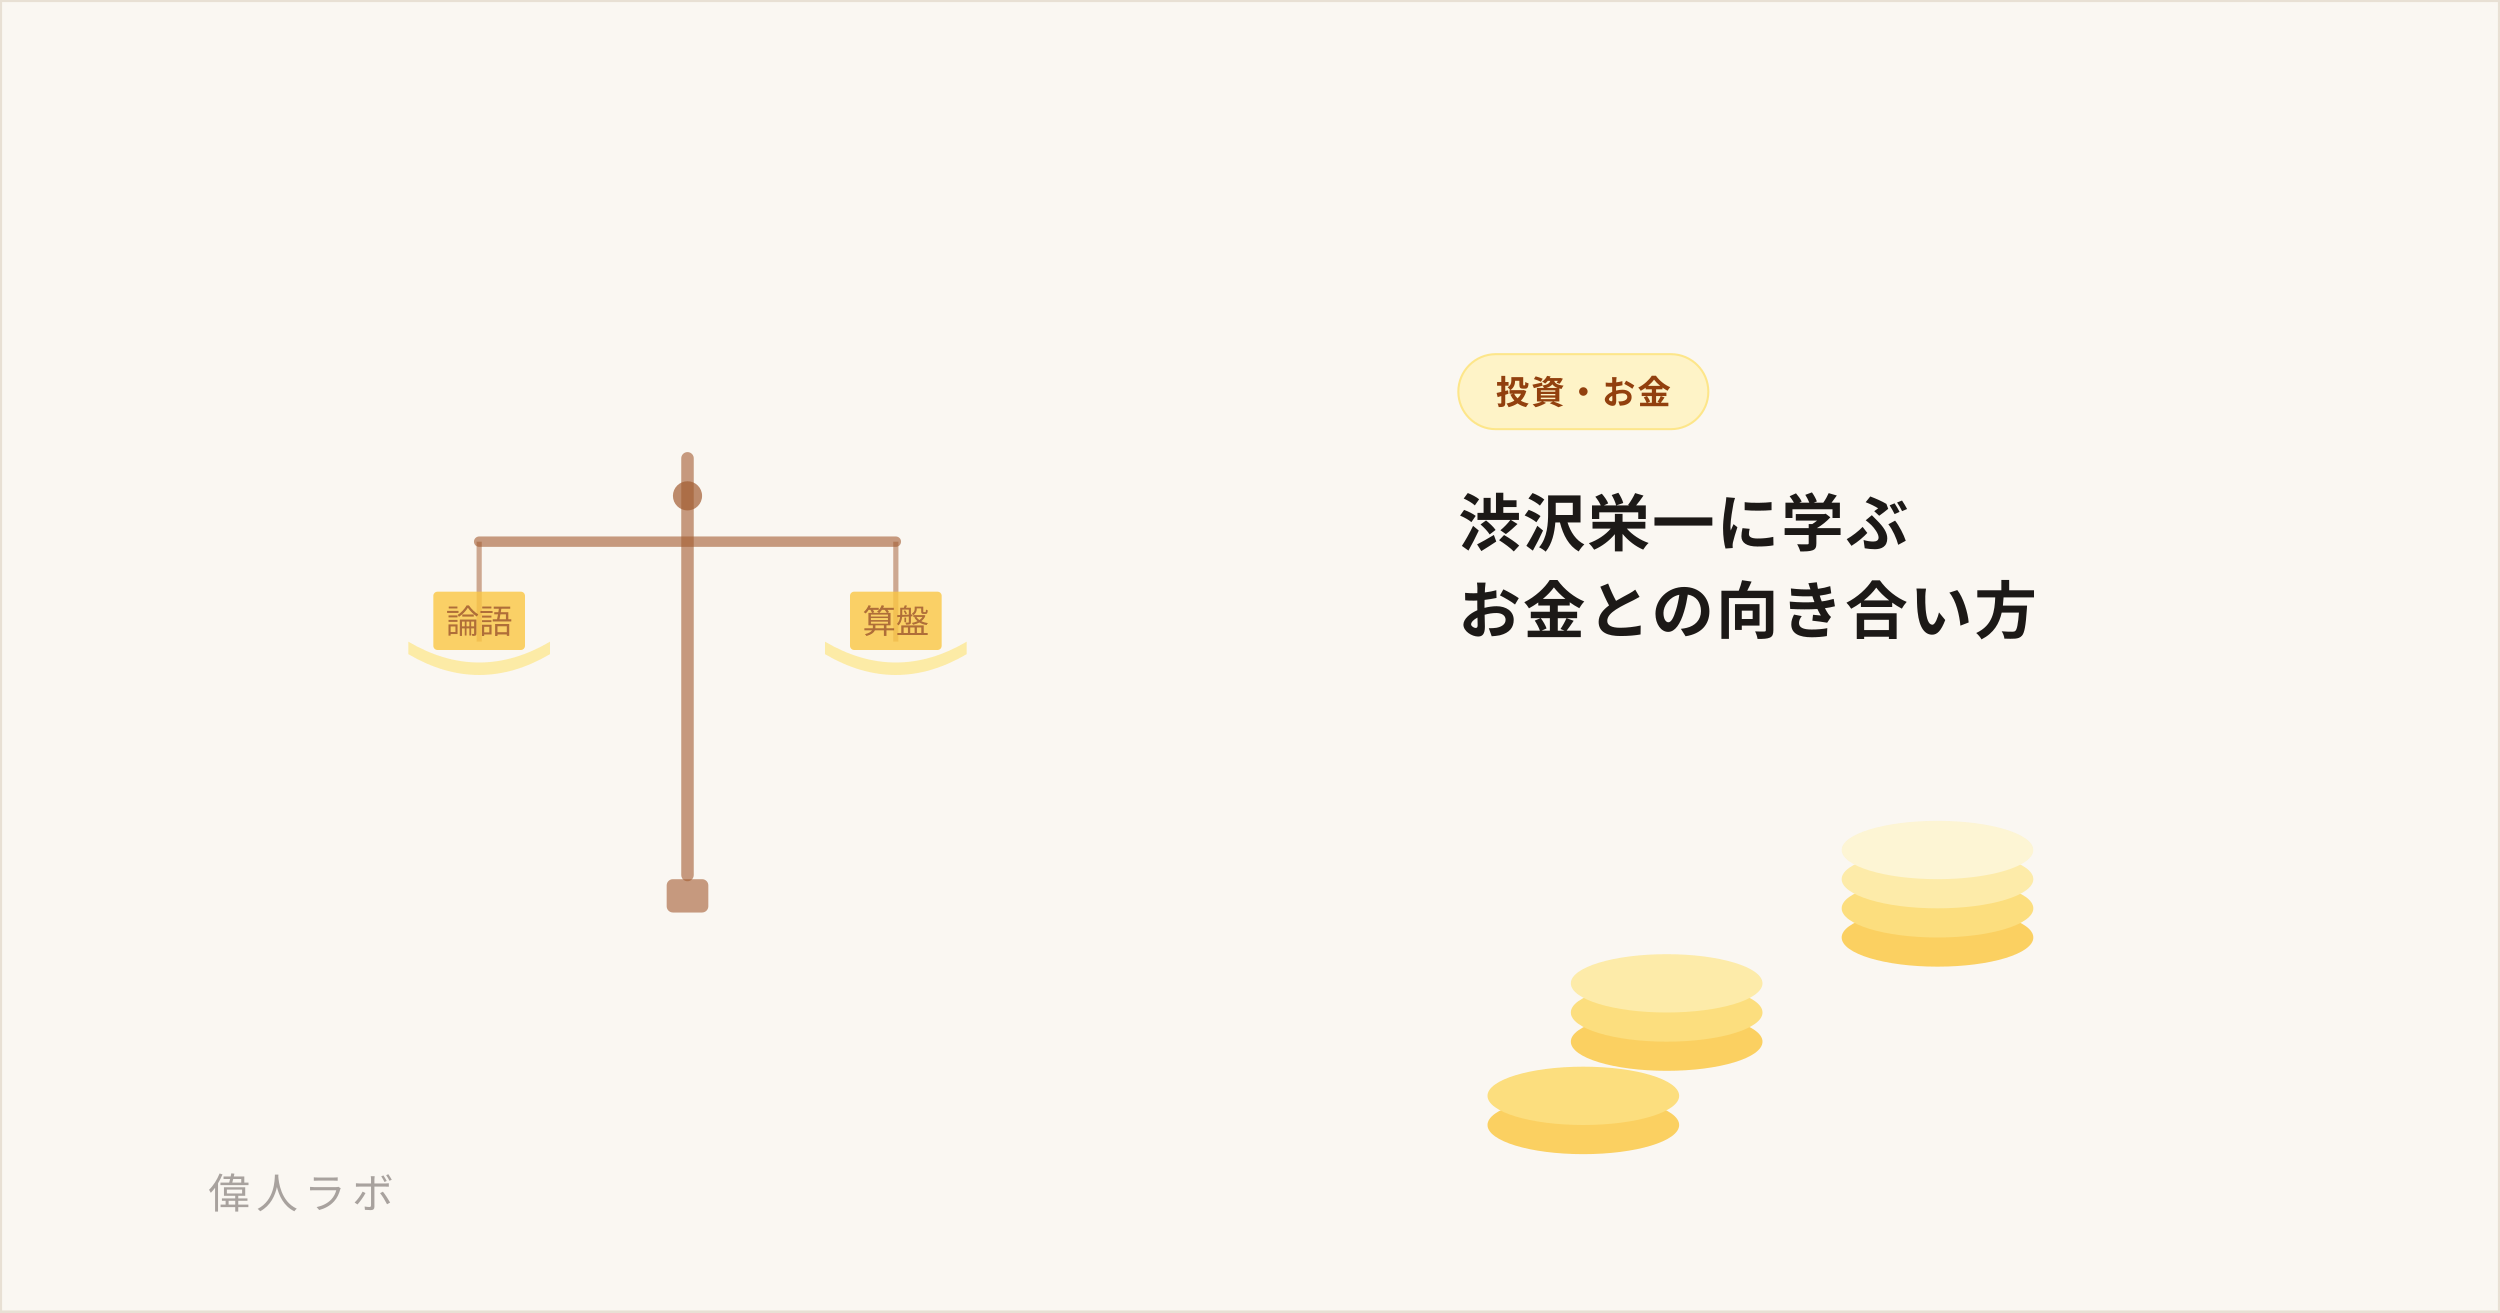
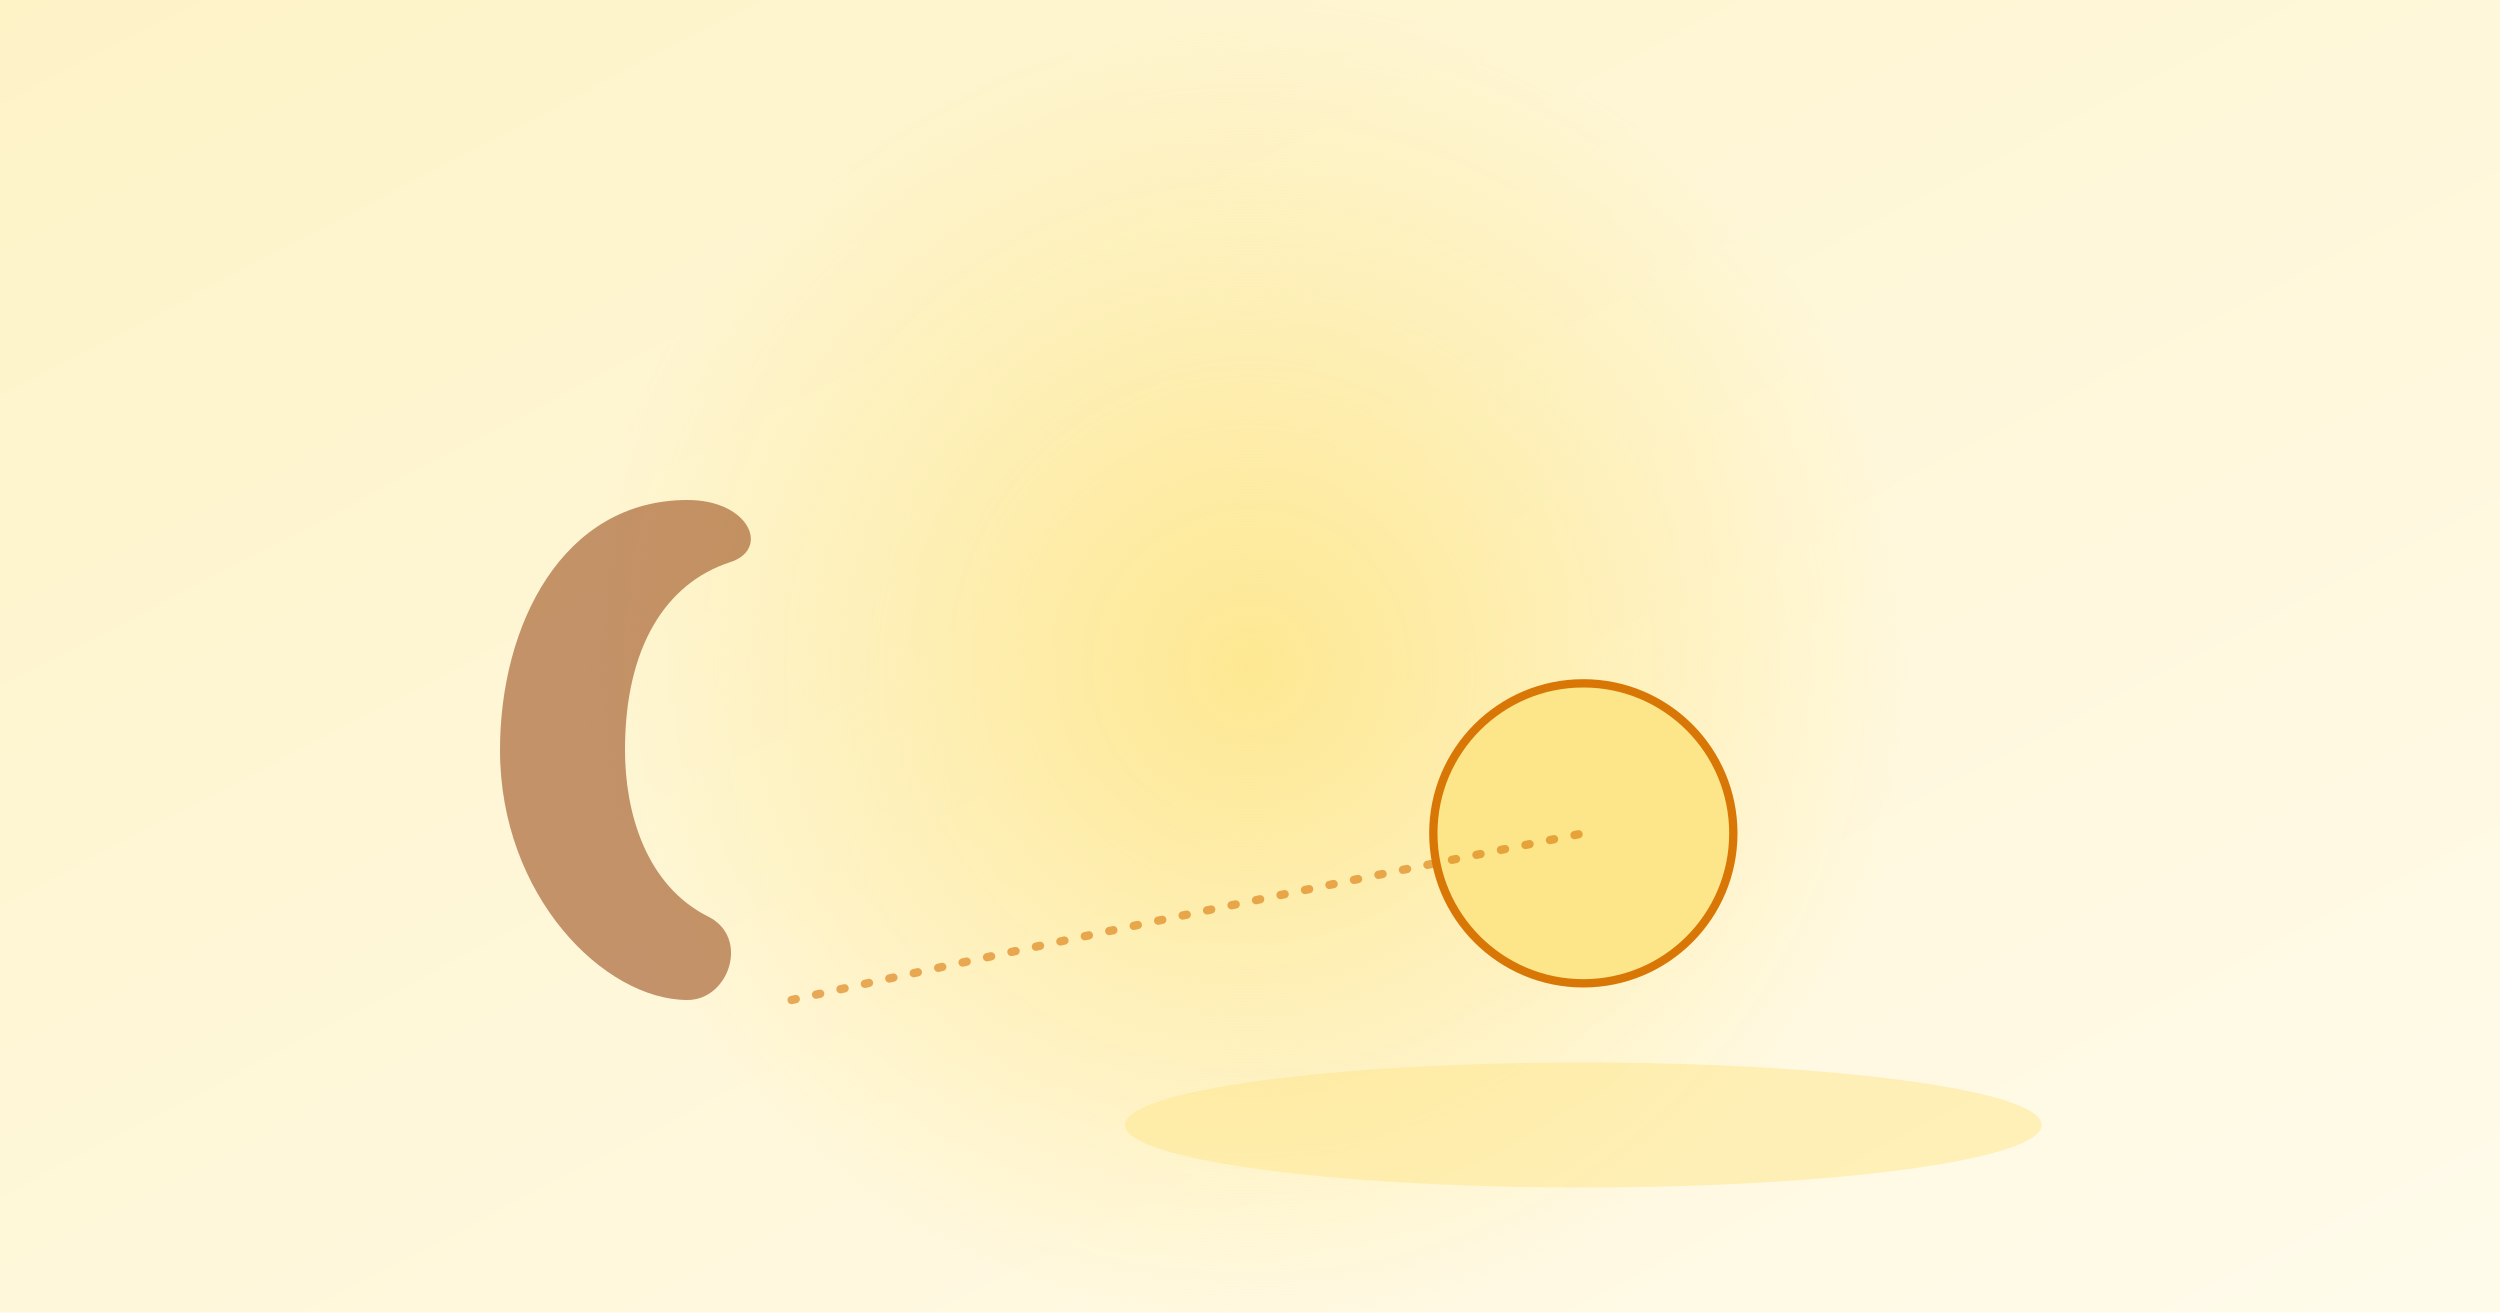
<svg xmlns="http://www.w3.org/2000/svg" width="1200" height="630" viewBox="0 0 1200 630">
-   <rect width="1200" height="630" fill="#faf7f2" />
-   <rect x="0" y="0" width="1200" height="630" fill="none" stroke="#e8e0d4" stroke-width="2" />
-   <g transform="translate(330,330)" opacity="0.85">
-     <line x1="0" y1="-110" x2="0" y2="90" stroke="#92400e" stroke-width="6" opacity="0.6" stroke-linecap="round" />
-     <rect x="-10" y="92" width="20" height="16" rx="3" fill="#92400e" opacity="0.6" />
-     <line x1="-100" y1="-70" x2="100" y2="-70" stroke="#92400e" stroke-width="5" opacity="0.6" stroke-linecap="round" />
-     <circle cx="0" cy="-92" r="7" fill="#92400e" opacity="0.7" />
-     <line x1="-100" y1="-70" x2="-100" y2="-22" stroke="#92400e" stroke-width="2.5" opacity="0.5" />
-     <path d="M -134 -22 Q -100 -2 -66 -22 L -66 -16 Q -100 4 -134 -16 Z" fill="#fde68a" opacity="0.85" />
-     <rect x="-122" y="-46" width="44" height="28" rx="2" fill="#fbbf24" opacity="0.8" />
-     <text x="-100" y="-26" font-family="'Shippori Mincho', serif" font-size="16" fill="#92400e" text-anchor="middle" opacity="0.85">論語</text>
-     <line x1="100" y1="-70" x2="100" y2="-22" stroke="#92400e" stroke-width="2.5" opacity="0.5" />
-     <path d="M 66 -22 Q 100 -2 134 -22 L 134 -16 Q 100 4 66 -16 Z" fill="#fde68a" opacity="0.85" />
-     <rect x="78" y="-46" width="44" height="28" rx="2" fill="#fbbf24" opacity="0.8" />
-     <text x="100" y="-26" font-family="'Shippori Mincho', serif" font-size="16" fill="#92400e" text-anchor="middle" opacity="0.85">算盤</text>
+   <defs>
+     <linearGradient id="bgGrad7" x1="0" y1="0" x2="1" y2="1">
+       <stop offset="0%" stop-color="#fef3c7" />
+       <stop offset="100%" stop-color="#fffbeb" />
+     </linearGradient>
+     <radialGradient id="glow7" cx="50%" cy="50%" r="50%">
+       <stop offset="0%" stop-color="#fde68a" stop-opacity="0.9" />
+       <stop offset="100%" stop-color="#fde68a" stop-opacity="0" />
+     </radialGradient>
+   </defs>
+   <rect width="1200" height="630" fill="url(#bgGrad7)" />
+   <circle cx="600" cy="320" r="320" fill="url(#glow7)" />
+   <g transform="translate(330,360)">
+     <path d="M 0 -120 C -60 -120 -90 -60 -90 0 C -90 70 -40 120 0 120 C 20 120 30 90 10 80 C -20 65 -30 30 -30 0 C -30 -50 -10 -80 20 -90 C 40 -96 30 -120 0 -120 Z" fill="#92400e" opacity="0.55" />
  </g>
-   <g opacity="0.7">
-     <ellipse cx="760" cy="540" rx="46" ry="14" fill="#fbbf24" />
-     <ellipse cx="760" cy="526" rx="46" ry="14" fill="#fcd34d" />
-     <ellipse cx="800" cy="500" rx="46" ry="14" fill="#fbbf24" />
-     <ellipse cx="800" cy="486" rx="46" ry="14" fill="#fcd34d" />
-     <ellipse cx="800" cy="472" rx="46" ry="14" fill="#fde68a" />
-     <ellipse cx="930" cy="450" rx="46" ry="14" fill="#fbbf24" />
-     <ellipse cx="930" cy="436" rx="46" ry="14" fill="#fcd34d" />
-     <ellipse cx="930" cy="422" rx="46" ry="14" fill="#fde68a" />
-     <ellipse cx="930" cy="408" rx="46" ry="14" fill="#fef3c7" />
+   <g transform="translate(760,400)">
+     <ellipse cx="0" cy="140" rx="220" ry="30" fill="#fde68a" opacity="0.5" />
+     <g transform="rotate(-26)">
+       <circle cx="0" cy="0" r="58" fill="#f59e0b" />
+       <circle cx="0" cy="0" r="58" fill="none" stroke="#92400e" stroke-width="3" opacity="0.5" />
+     </g>
+     <g transform="rotate(-9)">
+       <circle cx="0" cy="0" r="66" fill="#fbbf24" />
+       <circle cx="0" cy="0" r="66" fill="none" stroke="#92400e" stroke-width="3" opacity="0.4" />
+     </g>
+     <g transform="rotate(9)">
+       <circle cx="0" cy="0" r="66" fill="#fbbf24" />
+       <circle cx="0" cy="0" r="66" fill="none" stroke="#92400e" stroke-width="3" opacity="0.4" />
+     </g>
+     <g transform="rotate(26)">
+       <circle cx="0" cy="0" r="58" fill="#f59e0b" />
+       <circle cx="0" cy="0" r="58" fill="none" stroke="#92400e" stroke-width="3" opacity="0.5" />
+     </g>
+     <circle cx="0" cy="0" r="72" fill="#fde68a" />
+     <circle cx="0" cy="0" r="72" fill="none" stroke="#d97706" stroke-width="4" />
  </g>
-   <rect x="700" y="170" width="120" height="36" rx="18" fill="#fef3c7" stroke="#fde68a" />
-   <text x="760" y="194" font-family="'Hiragino Sans', sans-serif" font-size="16" font-weight="700" fill="#92400e" text-anchor="middle" letter-spacing="1">投資・お金</text>
-   <text x="700" y="262" font-family="'Shippori Mincho', serif" font-size="30" font-weight="700" fill="#1c1917" letter-spacing="1">渋沢栄一に学ぶ</text>
-   <text x="700" y="304" font-family="'Shippori Mincho', serif" font-size="30" font-weight="700" fill="#1c1917" letter-spacing="1">お金との向き合い方</text>
-   <text x="100" y="580" font-family="'Hiragino Sans', sans-serif" font-size="20" fill="#a8a29e" letter-spacing="3">偉人ラボ</text>
+   <path d="M 380 480 Q 560 440 760 400" stroke="#d97706" stroke-width="4" fill="none" stroke-dasharray="2 10" stroke-linecap="round" opacity="0.6" />
</svg>
